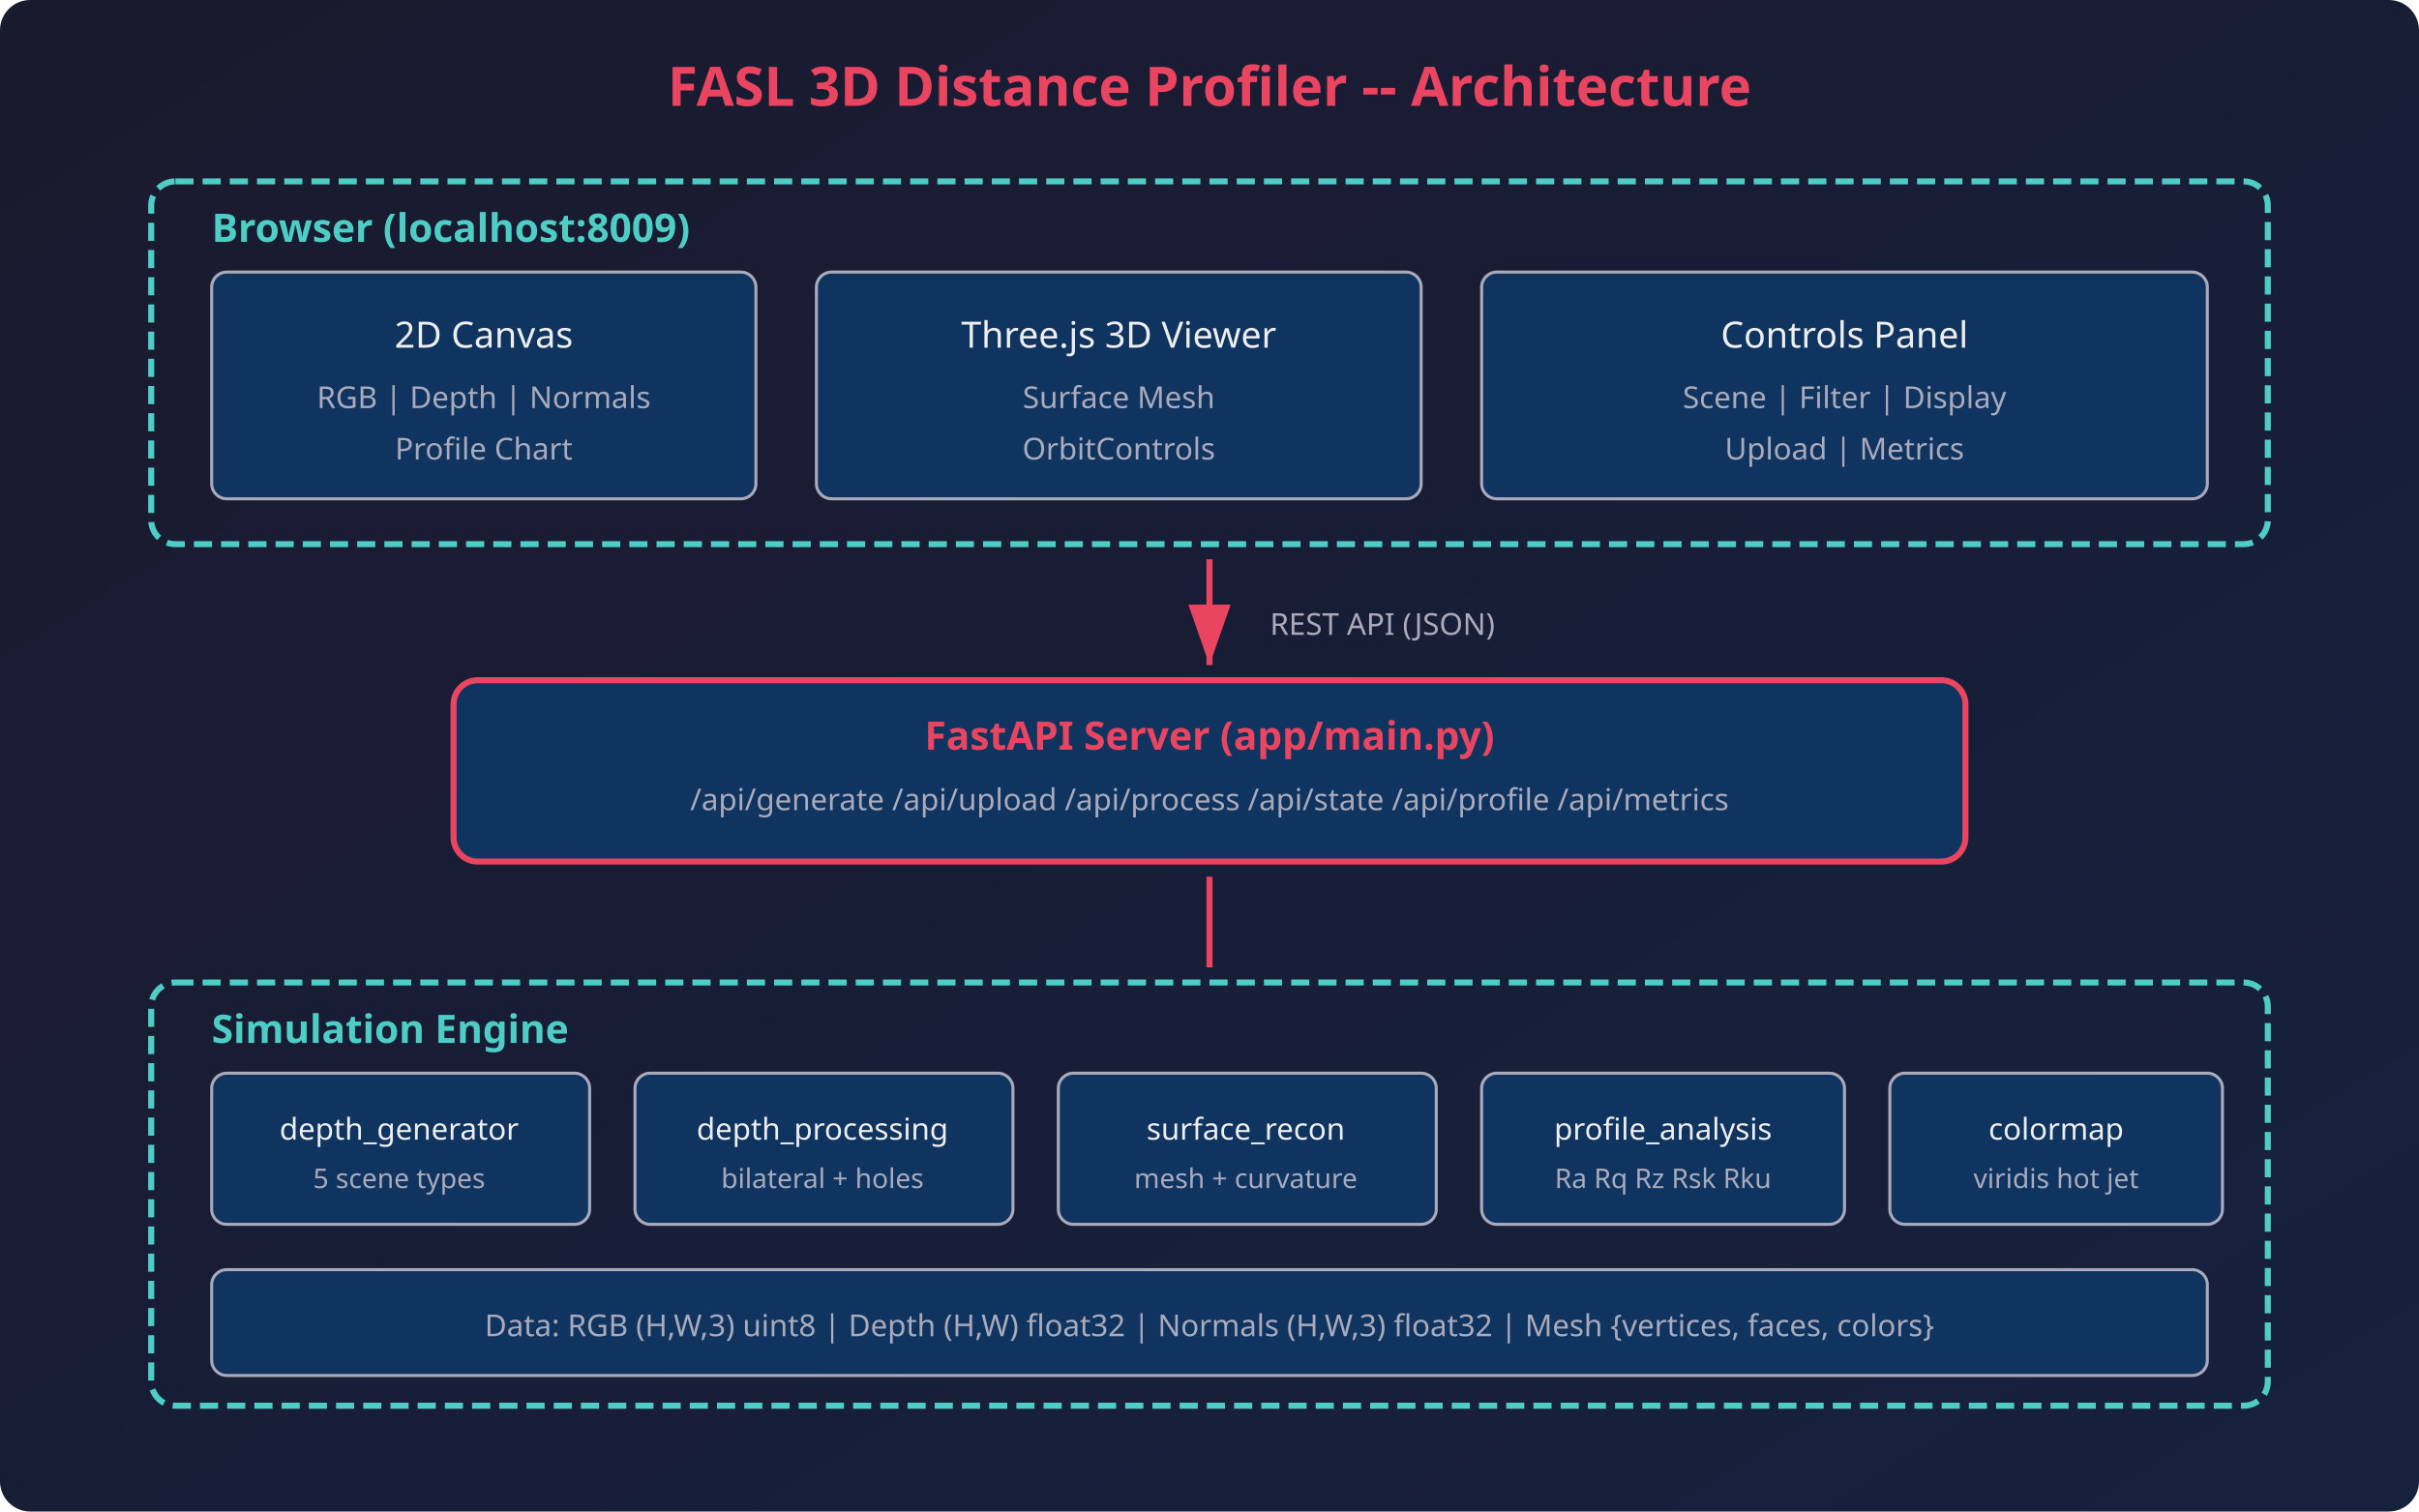
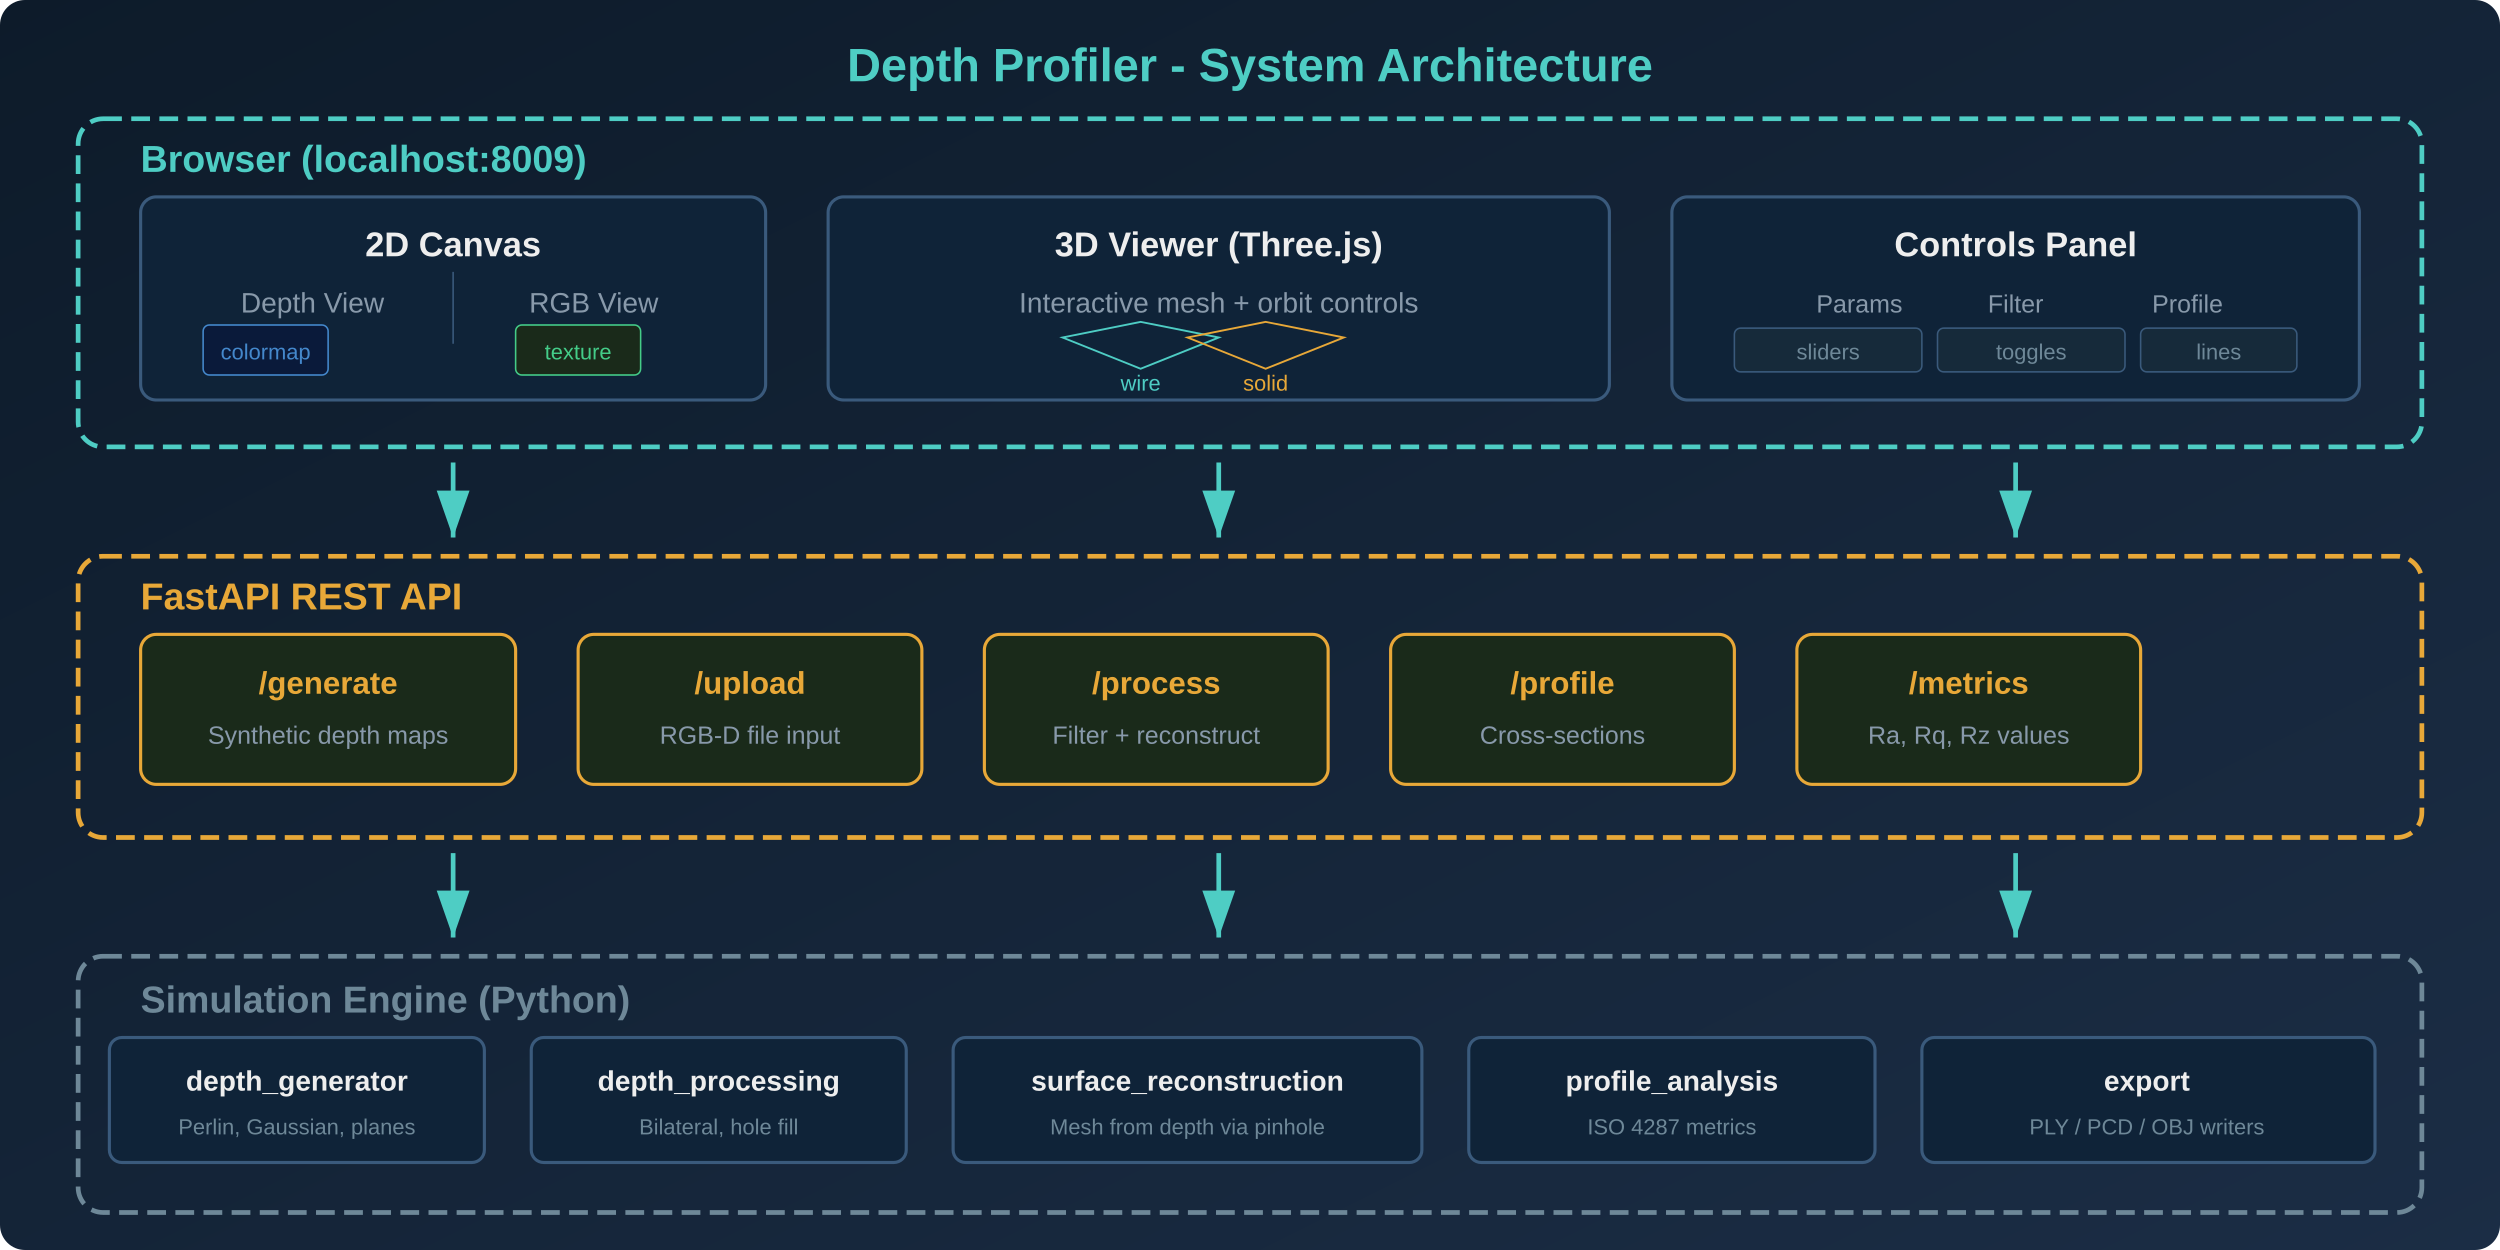
- <svg xmlns="http://www.w3.org/2000/svg" viewBox="0 0 800 500" font-family="Segoe UI, sans-serif">
+ <svg xmlns="http://www.w3.org/2000/svg" viewBox="0 0 800 400" style="font-family:Arial,sans-serif;">
  <defs>
-     <linearGradient id="grad1" x1="0%" y1="0%" x2="100%" y2="100%">
-       <stop offset="0%" style="stop-color:#1a1a2e;stop-opacity:1" />
-       <stop offset="100%" style="stop-color:#16213e;stop-opacity:1" />
+     <linearGradient id="bg" x1="0%" y1="0%" x2="100%" y2="100%">
+       <stop offset="0%" style="stop-color:#0d1b2a;stop-opacity:1" />
+       <stop offset="100%" style="stop-color:#1b2d45;stop-opacity:1" />
    </linearGradient>
-   </defs>
-   <rect width="800" height="500" fill="url(#grad1)" rx="10" />
-   <text x="400" y="35" fill="#e94560" font-size="18" font-weight="bold" text-anchor="middle">FASL 3D Distance Profiler -- Architecture</text>
-   <rect x="50" y="60" width="700" height="120" fill="none" stroke="#4ecdc4" stroke-width="2" rx="8" stroke-dasharray="6,3" />
-   <text x="70" y="80" fill="#4ecdc4" font-size="13" font-weight="bold">Browser (localhost:8009)</text>
-   <rect x="70" y="90" width="180" height="75" fill="#0f3460" stroke="#aab" rx="5" />
-   <text x="160" y="115" fill="#eee" font-size="12" text-anchor="middle">2D Canvas</text>
-   <text x="160" y="135" fill="#aab" font-size="10" text-anchor="middle">RGB | Depth | Normals</text>
-   <text x="160" y="152" fill="#aab" font-size="10" text-anchor="middle">Profile Chart</text>
-   <rect x="270" y="90" width="200" height="75" fill="#0f3460" stroke="#aab" rx="5" />
-   <text x="370" y="115" fill="#eee" font-size="12" text-anchor="middle">Three.js 3D Viewer</text>
-   <text x="370" y="135" fill="#aab" font-size="10" text-anchor="middle">Surface Mesh</text>
-   <text x="370" y="152" fill="#aab" font-size="10" text-anchor="middle">OrbitControls</text>
-   <rect x="490" y="90" width="240" height="75" fill="#0f3460" stroke="#aab" rx="5" />
-   <text x="610" y="115" fill="#eee" font-size="12" text-anchor="middle">Controls Panel</text>
-   <text x="610" y="135" fill="#aab" font-size="10" text-anchor="middle">Scene | Filter | Display</text>
-   <text x="610" y="152" fill="#aab" font-size="10" text-anchor="middle">Upload | Metrics</text>
-   <line x1="400" y1="185" x2="400" y2="220" stroke="#e94560" stroke-width="2" marker-end="url(#arrowhead)" />
-   <text x="420" y="210" fill="#aab" font-size="10">REST API (JSON)</text>
-   <rect x="150" y="225" width="500" height="60" fill="#0f3460" stroke="#e94560" stroke-width="2" rx="8" />
-   <text x="400" y="248" fill="#e94560" font-size="13" font-weight="bold" text-anchor="middle">FastAPI Server (app/main.py)</text>
-   <text x="400" y="268" fill="#aab" font-size="10" text-anchor="middle">/api/generate  /api/upload  /api/process  /api/state  /api/profile  /api/metrics</text>
-   <line x1="400" y1="290" x2="400" y2="320" stroke="#e94560" stroke-width="2" />
-   <rect x="50" y="325" width="700" height="140" fill="none" stroke="#4ecdc4" stroke-width="2" rx="8" stroke-dasharray="6,3" />
-   <text x="70" y="345" fill="#4ecdc4" font-size="13" font-weight="bold">Simulation Engine</text>
-   <rect x="70" y="355" width="125" height="50" fill="#0f3460" stroke="#aab" rx="5" />
-   <text x="132" y="377" fill="#eee" font-size="10" text-anchor="middle">depth_generator</text>
-   <text x="132" y="393" fill="#aab" font-size="9" text-anchor="middle">5 scene types</text>
-   <rect x="210" y="355" width="125" height="50" fill="#0f3460" stroke="#aab" rx="5" />
-   <text x="272" y="377" fill="#eee" font-size="10" text-anchor="middle">depth_processing</text>
-   <text x="272" y="393" fill="#aab" font-size="9" text-anchor="middle">bilateral + holes</text>
-   <rect x="350" y="355" width="125" height="50" fill="#0f3460" stroke="#aab" rx="5" />
-   <text x="412" y="377" fill="#eee" font-size="10" text-anchor="middle">surface_recon</text>
-   <text x="412" y="393" fill="#aab" font-size="9" text-anchor="middle">mesh + curvature</text>
-   <rect x="490" y="355" width="120" height="50" fill="#0f3460" stroke="#aab" rx="5" />
-   <text x="550" y="377" fill="#eee" font-size="10" text-anchor="middle">profile_analysis</text>
-   <text x="550" y="393" fill="#aab" font-size="9" text-anchor="middle">Ra Rq Rz Rsk Rku</text>
-   <rect x="625" y="355" width="110" height="50" fill="#0f3460" stroke="#aab" rx="5" />
-   <text x="680" y="377" fill="#eee" font-size="10" text-anchor="middle">colormap</text>
-   <text x="680" y="393" fill="#aab" font-size="9" text-anchor="middle">viridis hot jet</text>
-   <rect x="70" y="420" width="660" height="35" fill="#0f3460" stroke="#aab" rx="5" />
-   <text x="400" y="442" fill="#aab" font-size="10" text-anchor="middle">Data: RGB (H,W,3) uint8 | Depth (H,W) float32 | Normals (H,W,3) float32 | Mesh {vertices, faces, colors}</text>
-   <defs>
-     <marker id="arrowhead" markerWidth="10" markerHeight="7" refX="10" refY="3.5" orient="auto">
-       <polygon points="0 0, 10 3.5, 0 7" fill="#e94560" />
+     <marker id="arrow" markerWidth="10" markerHeight="7" refX="10" refY="3.5" orient="auto">
+       <polygon points="0 0,10 3.5,0 7" style="fill:#4ecdc4;" />
    </marker>
  </defs>
+   <rect width="800" height="400" style="fill:url(#bg);" rx="8" />
+   <text x="400" y="26" style="fill:#4ecdc4;font-size:15px;font-weight:bold;text-anchor:middle;">Depth Profiler - System Architecture</text>
+   <rect x="25" y="38" width="750" height="105" rx="8" style="fill:none;stroke:#4ecdc4;stroke-width:1.5;stroke-dasharray:6,3;" />
+   <text x="45" y="55" style="fill:#4ecdc4;font-size:12px;font-weight:bold;">Browser (localhost:8009)</text>
+   <rect x="45" y="63" width="200" height="65" rx="5" style="fill:#0f2338;stroke:#3a5a7c;stroke-width:1;" />
+   <text x="145" y="82" style="fill:#eeeeee;font-size:11px;font-weight:bold;text-anchor:middle;">2D Canvas</text>
+   <text x="100" y="100" style="fill:#8899aa;font-size:9px;text-anchor:middle;">Depth View</text>
+   <text x="190" y="100" style="fill:#8899aa;font-size:9px;text-anchor:middle;">RGB View</text>
+   <line x1="145" y1="87" x2="145" y2="110" style="stroke:#3a5a7c;stroke-width:0.5;" />
+   <rect x="65" y="104" width="40" height="16" rx="2" style="fill:#0a1a3a;stroke:#4488cc;stroke-width:0.5;" />
+   <text x="85" y="115" style="fill:#4488cc;font-size:7px;text-anchor:middle;">colormap</text>
+   <rect x="165" y="104" width="40" height="16" rx="2" style="fill:#1a2a1a;stroke:#44cc88;stroke-width:0.5;" />
+   <text x="185" y="115" style="fill:#44cc88;font-size:7px;text-anchor:middle;">texture</text>
+   <rect x="265" y="63" width="250" height="65" rx="5" style="fill:#0f2338;stroke:#3a5a7c;stroke-width:1;" />
+   <text x="390" y="82" style="fill:#eeeeee;font-size:11px;font-weight:bold;text-anchor:middle;">3D Viewer (Three.js)</text>
+   <text x="390" y="100" style="fill:#8899aa;font-size:9px;text-anchor:middle;">Interactive mesh + orbit controls</text>
+   <polygon points="340,108 365,103 390,108 365,118" style="fill:none;stroke:#4ecdc4;stroke-width:0.6;" />
+   <polygon points="380,108 405,103 430,108 405,118" style="fill:none;stroke:#e8a838;stroke-width:0.6;" />
+   <text x="365" y="125" style="fill:#4ecdc4;font-size:7px;text-anchor:middle;">wire</text>
+   <text x="405" y="125" style="fill:#e8a838;font-size:7px;text-anchor:middle;">solid</text>
+   <rect x="535" y="63" width="220" height="65" rx="5" style="fill:#0f2338;stroke:#3a5a7c;stroke-width:1;" />
+   <text x="645" y="82" style="fill:#eeeeee;font-size:11px;font-weight:bold;text-anchor:middle;">Controls Panel</text>
+   <text x="595" y="100" style="fill:#8899aa;font-size:8px;text-anchor:middle;">Params</text>
+   <text x="645" y="100" style="fill:#8899aa;font-size:8px;text-anchor:middle;">Filter</text>
+   <text x="700" y="100" style="fill:#8899aa;font-size:8px;text-anchor:middle;">Profile</text>
+   <rect x="555" y="105" width="60" height="14" rx="2" style="fill:#162a3a;stroke:#3a5a7c;stroke-width:0.5;" />
+   <rect x="620" y="105" width="60" height="14" rx="2" style="fill:#162a3a;stroke:#3a5a7c;stroke-width:0.5;" />
+   <rect x="685" y="105" width="50" height="14" rx="2" style="fill:#162a3a;stroke:#3a5a7c;stroke-width:0.5;" />
+   <text x="585" y="115" style="fill:#6e8898;font-size:7px;text-anchor:middle;">sliders</text>
+   <text x="650" y="115" style="fill:#6e8898;font-size:7px;text-anchor:middle;">toggles</text>
+   <text x="710" y="115" style="fill:#6e8898;font-size:7px;text-anchor:middle;">lines</text>
+   <line x1="145" y1="148" x2="145" y2="172" style="stroke:#4ecdc4;stroke-width:1.5;" marker-end="url(#arrow)" />
+   <line x1="390" y1="148" x2="390" y2="172" style="stroke:#4ecdc4;stroke-width:1.5;" marker-end="url(#arrow)" />
+   <line x1="645" y1="148" x2="645" y2="172" style="stroke:#4ecdc4;stroke-width:1.5;" marker-end="url(#arrow)" />
+   <rect x="25" y="178" width="750" height="90" rx="8" style="fill:none;stroke:#e8a838;stroke-width:1.5;stroke-dasharray:6,3;" />
+   <text x="45" y="195" style="fill:#e8a838;font-size:12px;font-weight:bold;">FastAPI REST API</text>
+   <rect x="45" y="203" width="120" height="48" rx="5" style="fill:#1a2a1a;stroke:#e8a838;stroke-width:1;" />
+   <text x="105" y="222" style="fill:#e8a838;font-size:10px;font-weight:bold;text-anchor:middle;">/generate</text>
+   <text x="105" y="238" style="fill:#8899aa;font-size:8px;text-anchor:middle;">Synthetic depth maps</text>
+   <rect x="185" y="203" width="110" height="48" rx="5" style="fill:#1a2a1a;stroke:#e8a838;stroke-width:1;" />
+   <text x="240" y="222" style="fill:#e8a838;font-size:10px;font-weight:bold;text-anchor:middle;">/upload</text>
+   <text x="240" y="238" style="fill:#8899aa;font-size:8px;text-anchor:middle;">RGB-D file input</text>
+   <rect x="315" y="203" width="110" height="48" rx="5" style="fill:#1a2a1a;stroke:#e8a838;stroke-width:1;" />
+   <text x="370" y="222" style="fill:#e8a838;font-size:10px;font-weight:bold;text-anchor:middle;">/process</text>
+   <text x="370" y="238" style="fill:#8899aa;font-size:8px;text-anchor:middle;">Filter + reconstruct</text>
+   <rect x="445" y="203" width="110" height="48" rx="5" style="fill:#1a2a1a;stroke:#e8a838;stroke-width:1;" />
+   <text x="500" y="222" style="fill:#e8a838;font-size:10px;font-weight:bold;text-anchor:middle;">/profile</text>
+   <text x="500" y="238" style="fill:#8899aa;font-size:8px;text-anchor:middle;">Cross-sections</text>
+   <rect x="575" y="203" width="110" height="48" rx="5" style="fill:#1a2a1a;stroke:#e8a838;stroke-width:1;" />
+   <text x="630" y="222" style="fill:#e8a838;font-size:10px;font-weight:bold;text-anchor:middle;">/metrics</text>
+   <text x="630" y="238" style="fill:#8899aa;font-size:8px;text-anchor:middle;">Ra, Rq, Rz values</text>
+   <line x1="145" y1="273" x2="145" y2="300" style="stroke:#4ecdc4;stroke-width:1.5;" marker-end="url(#arrow)" />
+   <line x1="390" y1="273" x2="390" y2="300" style="stroke:#4ecdc4;stroke-width:1.5;" marker-end="url(#arrow)" />
+   <line x1="645" y1="273" x2="645" y2="300" style="stroke:#4ecdc4;stroke-width:1.5;" marker-end="url(#arrow)" />
+   <rect x="25" y="306" width="750" height="82" rx="8" style="fill:none;stroke:#6e8898;stroke-width:1.5;stroke-dasharray:6,3;" />
+   <text x="45" y="324" style="fill:#6e8898;font-size:12px;font-weight:bold;">Simulation Engine (Python)</text>
+   <rect x="35" y="332" width="120" height="40" rx="4" style="fill:#0f2338;stroke:#3a5a7c;stroke-width:1;" />
+   <text x="95" y="349" style="fill:#eeeeee;font-size:9px;font-weight:bold;text-anchor:middle;">depth_generator</text>
+   <text x="95" y="363" style="fill:#6e8898;font-size:7px;text-anchor:middle;">Perlin, Gaussian, planes</text>
+   <rect x="170" y="332" width="120" height="40" rx="4" style="fill:#0f2338;stroke:#3a5a7c;stroke-width:1;" />
+   <text x="230" y="349" style="fill:#eeeeee;font-size:9px;font-weight:bold;text-anchor:middle;">depth_processing</text>
+   <text x="230" y="363" style="fill:#6e8898;font-size:7px;text-anchor:middle;">Bilateral, hole fill</text>
+   <rect x="305" y="332" width="150" height="40" rx="4" style="fill:#0f2338;stroke:#3a5a7c;stroke-width:1;" />
+   <text x="380" y="349" style="fill:#eeeeee;font-size:9px;font-weight:bold;text-anchor:middle;">surface_reconstruction</text>
+   <text x="380" y="363" style="fill:#6e8898;font-size:7px;text-anchor:middle;">Mesh from depth via pinhole</text>
+   <rect x="470" y="332" width="130" height="40" rx="4" style="fill:#0f2338;stroke:#3a5a7c;stroke-width:1;" />
+   <text x="535" y="349" style="fill:#eeeeee;font-size:9px;font-weight:bold;text-anchor:middle;">profile_analysis</text>
+   <text x="535" y="363" style="fill:#6e8898;font-size:7px;text-anchor:middle;">ISO 4287 metrics</text>
+   <rect x="615" y="332" width="145" height="40" rx="4" style="fill:#0f2338;stroke:#3a5a7c;stroke-width:1;" />
+   <text x="687" y="349" style="fill:#eeeeee;font-size:9px;font-weight:bold;text-anchor:middle;">export</text>
+   <text x="687" y="363" style="fill:#6e8898;font-size:7px;text-anchor:middle;">PLY / PCD / OBJ writers</text>
</svg>
